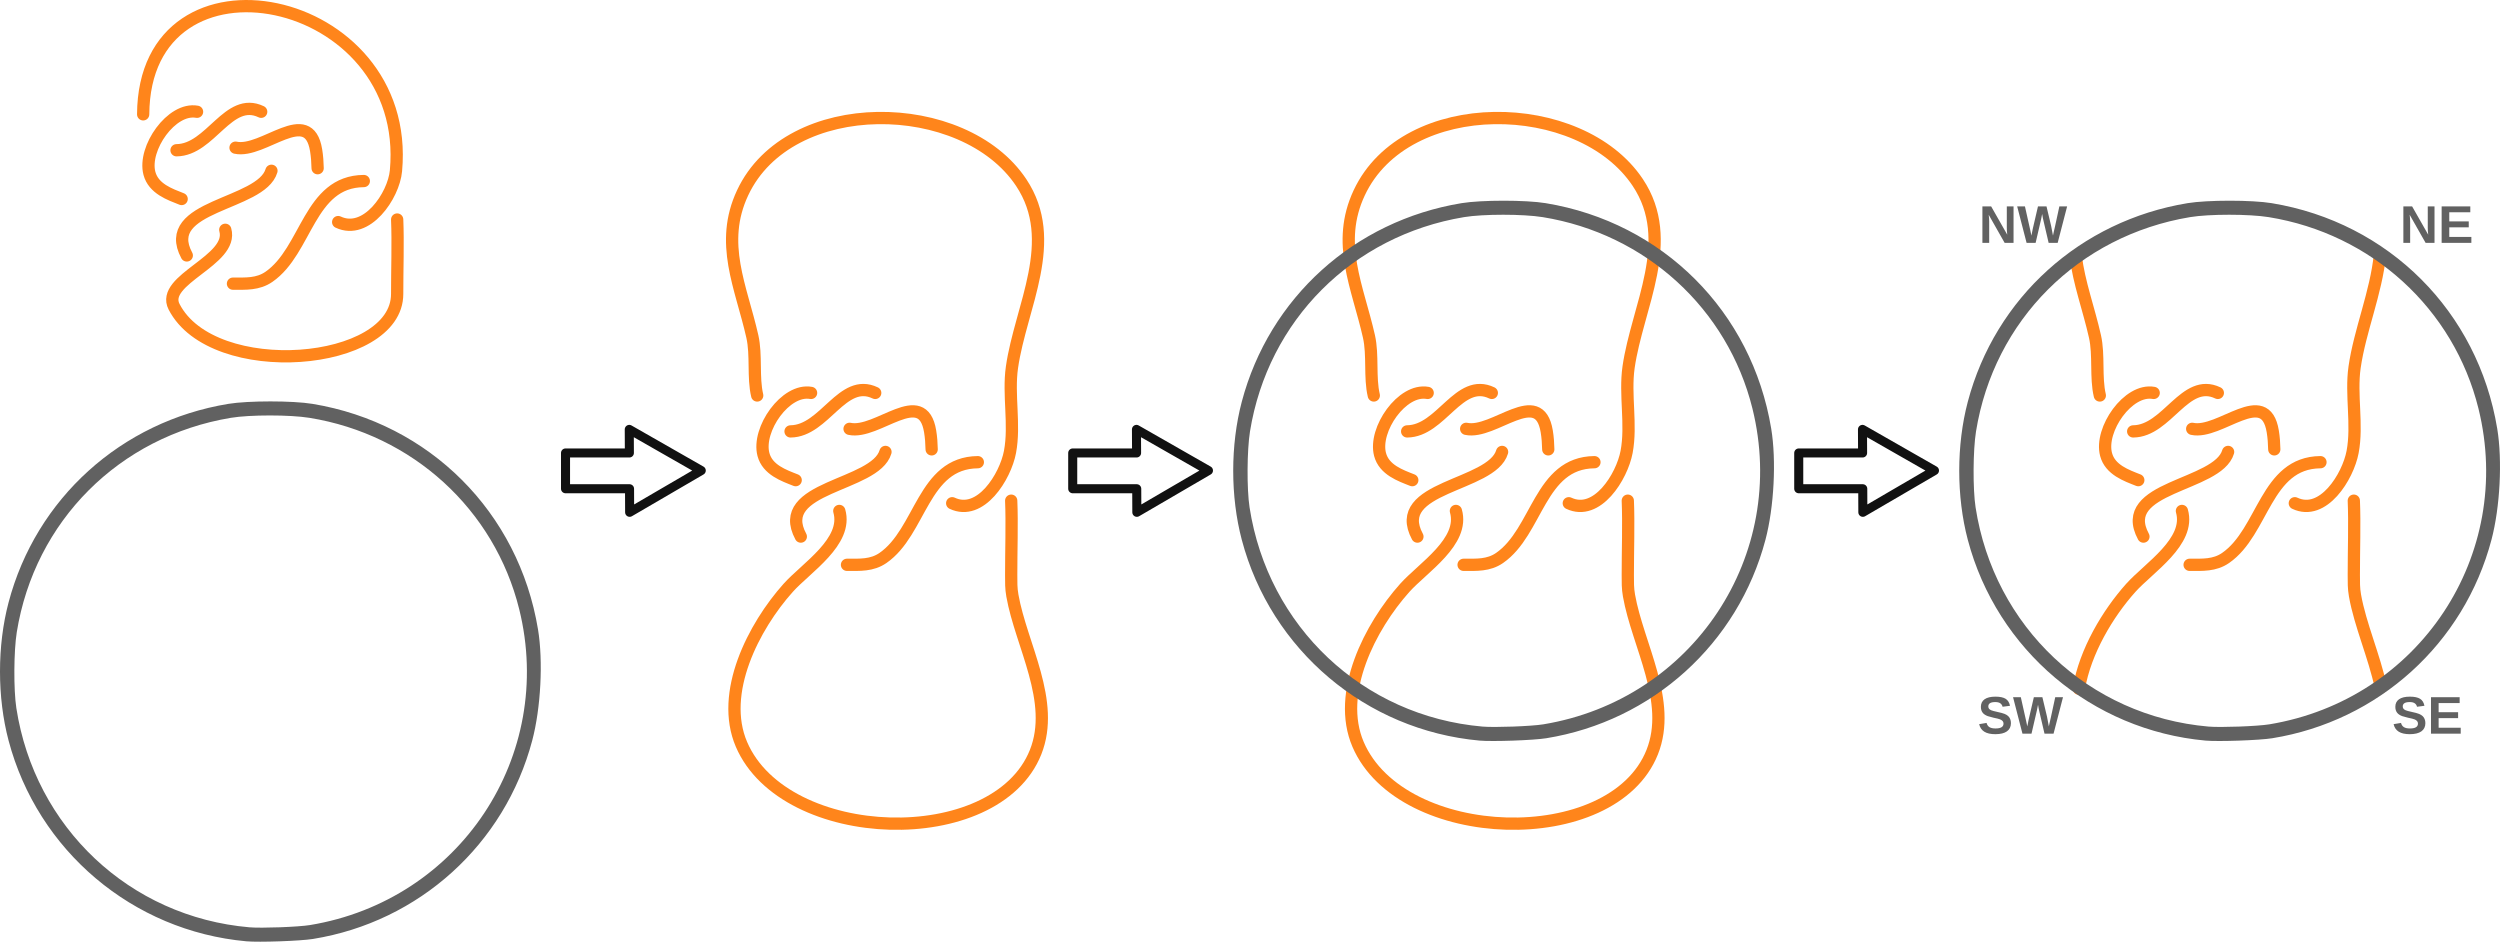
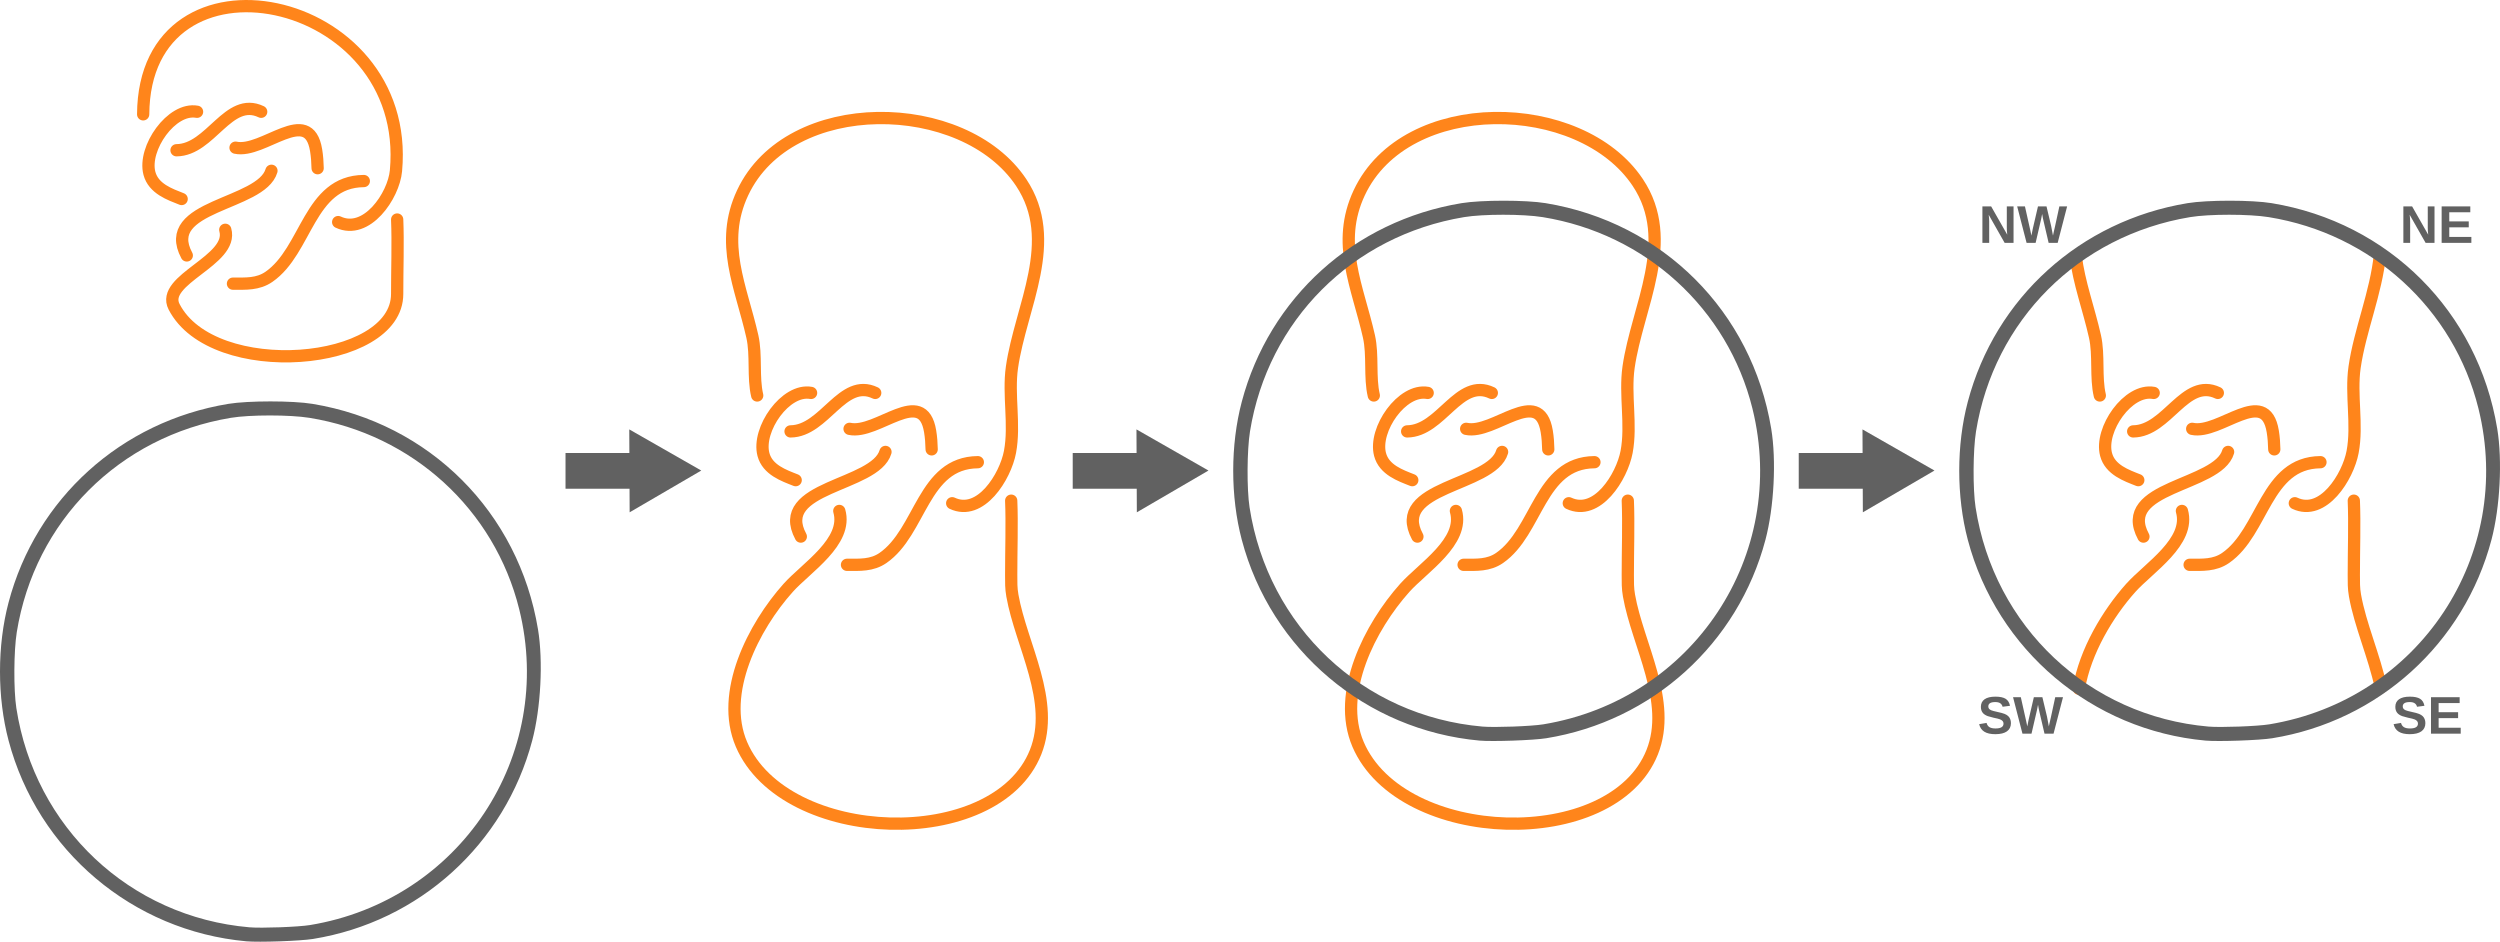
<svg xmlns="http://www.w3.org/2000/svg" xml:space="preserve" viewBox="0 0 880.467 331.658" version="1.1" id="svg7">
  <defs id="defs7" />
  <path d="M242.499 198.16c-1.508-6.333-.226-14.219-1.706-20.783-3.952-17.529-11.764-32.788-3.424-50.6 16.386-34.995 77.867-34.012 98.104-3.615 13.698 20.575-.2 43.724-3.248 65.058-1.387 9.705 1.122 20.19-.694 29.818-1.646 8.723-10.367 22.79-20.36 18.072m-56.926-25.3c12.03-.11 18.23-19.098 29.819-13.554m-28.011 30.722c-4.136-1.63-9.915-3.607-11.352-9.04-2.32-8.775 7.781-23.33 16.773-21.682m13.554 12.65c9.759 2.115 25.693-15.487 28.38.902.347 2.113.49 4.186.534 6.327m-16.264.903c-3.647 12.243-39.426 11.984-29.818 29.818m16.264 9.94c4.514 0 8.775.276 12.65-2.397 13.454-9.281 14.048-33.571 33.433-33.747m11.747 13.554c.343 8-.014 17.92 0 26.204.004 2.524-.05 4.58.419 7.229 3.082 17.445 15.284 37.238 8.183 55.118-13.981 35.208-88.316 32.845-103.588-2.71-7.8-18.161 4.28-41.528 16.42-55.115 6.384-7.146 21.128-16.283 18.025-27.111M26.247 99.142c.358-62.087 94.847-43.19 89.033 19.879-.815 8.84-10.368 22.79-20.36 18.071m-56.926-25.3c12.03-.109 18.23-19.097 29.818-13.554M39.801 128.96c-4.136-1.63-9.914-3.606-11.351-9.04-2.321-8.774 7.78-23.33 16.773-21.682m13.553 12.65c9.76 2.116 25.694-15.487 28.38.903.347 2.112.49 4.186.535 6.326m-16.265.904C67.78 131.264 32 131.005 41.608 148.839m16.265 9.94c4.513-.001 8.775.275 12.65-2.398 13.453-9.28 14.048-33.57 33.432-33.746m11.747 13.554c.344 7.999-.013 17.92 0 26.204.04 25.62-64.959 30.988-78.566 4.521-4.962-9.651 21.129-16.283 18.026-27.111" class="stroke-orange fill-orange" style="fill:none;stroke:#ff851b;stroke-width:4.32;stroke-linecap:round;stroke-dasharray:none" transform="translate(24.175 -58.876)" id="path1" />
  <path d="M62.588 390.39c-40.02-3.625-73.496-31.903-83.753-70.746-4.014-15.198-4.014-33.368 0-48.566 9.679-36.655 39.637-63.734 77.403-69.966 6.992-1.153 22.642-1.153 29.634 0 41.256 6.808 72.624 38.176 79.432 79.432 1.85 11.211.997 27.643-2.028 39.1-9.657 36.57-39.812 63.872-77.228 69.92-4.454.721-18.982 1.232-23.46.827m22.402-5.72c52.755-8.695 86.476-59.58 73.701-111.213-8.705-35.185-37.597-61.553-73.878-67.426-6.898-1.116-21.006-1.117-27.693-.002-39.312 6.559-69.068 36.349-75.385 75.472-1.068 6.615-1.147 20.3-.155 26.737 6.488 42.08 39.945 73.561 82.067 77.22 4.23.367 17.253-.113 21.343-.787z" class="stroke-blue fill-blue" style="display:inline;mix-blend-mode:normal;fill:#616161;fill-opacity:1;stroke:none;stroke-width:.353;stroke-opacity:1" transform="translate(24.175 -58.876)" id="path2" />
  <path d="M459.66 198.16c-1.508-6.333-.226-14.219-1.706-20.783-3.952-17.529-11.764-32.788-3.424-50.6 16.386-34.995 77.867-34.012 98.104-3.615 13.698 20.575-.2 43.724-3.248 65.058-1.387 9.705 1.123 20.19-.694 29.818-1.646 8.723-10.367 22.79-20.36 18.072m-56.926-25.3c12.03-.11 18.23-19.098 29.819-13.554m-28.011 30.722c-4.136-1.63-9.915-3.607-11.352-9.04-2.32-8.775 7.781-23.33 16.773-21.682m13.554 12.65c9.759 2.115 25.693-15.487 28.38.902.347 2.113.49 4.186.535 6.327m-16.265.903c-3.647 12.243-39.426 11.984-29.818 29.818m16.264 9.94c4.514 0 8.775.276 12.65-2.397 13.454-9.281 14.048-33.571 33.433-33.747m11.747 13.554c.343 8-.014 17.92 0 26.204.004 2.524-.05 4.58.419 7.229 3.082 17.445 15.284 37.238 8.184 55.118-13.982 35.208-88.317 32.845-103.59-2.71-7.8-18.161 4.28-41.528 16.42-55.115 6.385-7.146 21.13-16.283 18.027-27.111" class="stroke-orange fill-orange" style="fill:none;stroke:#ff851b;stroke-width:4.32;stroke-linecap:round;stroke-dasharray:none" transform="translate(24.175 -58.876)" id="path3" />
  <path d="M496.91 319.705c-40.02-3.626-73.496-31.903-83.753-70.747-4.014-15.198-4.014-33.368 0-48.566 9.679-36.655 39.637-63.734 77.404-69.965 6.991-1.154 22.641-1.154 29.633 0 41.257 6.807 72.624 38.175 79.432 79.432 1.85 11.21.997 27.642-2.028 39.1-9.657 36.57-39.812 63.871-77.228 69.92-4.454.72-18.982 1.232-23.46.826m22.402-5.72c52.755-8.696 86.477-59.58 73.701-111.214-8.705-35.184-37.597-61.553-73.877-67.425-6.9-1.117-21.007-1.118-27.694-.002-39.312 6.558-69.068 36.348-75.385 75.471-1.068 6.615-1.147 20.3-.155 26.737 6.488 42.08 39.946 73.561 82.067 77.22 4.23.367 17.253-.113 21.343-.787z" class="stroke-blue fill-blue" style="display:inline;mix-blend-mode:normal;fill:#616161;fill-opacity:1;stroke:none;stroke-width:.353;stroke-opacity:1" transform="translate(24.175 -58.876)" id="path4" />
  <path d="M715.354 198.16c-1.508-6.333-.227-14.219-1.706-20.783-2.223-9.861-5.668-19.004-6.772-28.287m107.12-.443c-1.306 13.21-7.08 26.72-8.916 39.573-1.387 9.705 1.122 20.19-.694 29.818-1.646 8.723-10.367 22.79-20.36 18.072m-56.926-25.3c12.03-.11 18.23-19.098 29.818-13.554m-28.01 30.722c-4.136-1.63-9.915-3.607-11.352-9.04-2.321-8.775 7.781-23.33 16.773-21.682m13.554 12.65c9.758 2.115 25.693-15.487 28.38.902.347 2.113.49 4.186.534 6.327m-16.264.903c-3.647 12.243-39.427 11.984-29.818 29.818m16.264 9.94c4.514 0 8.775.276 12.65-2.397 13.454-9.281 14.048-33.571 33.433-33.747m11.746 13.554c.344 8-.013 17.92 0 26.204.004 2.524-.049 4.58.42 7.229 1.81 10.251 6.771 21.314 9.113 32.322m-106.379.46c2.236-13.218 10.245-26.496 18.28-35.49 6.385-7.145 21.129-16.282 18.026-27.11" class="stroke-orange fill-orange" style="fill:none;stroke:#ff851b;stroke-width:4.32;stroke-linecap:round;stroke-dasharray:none" transform="translate(24.175 -58.876)" id="path5" />
  <path d="M752.604 319.705c-40.02-3.626-73.496-31.903-83.754-70.747-4.013-15.198-4.013-33.368 0-48.566 9.68-36.655 39.638-63.734 77.404-69.965 6.992-1.154 22.642-1.154 29.634 0 41.256 6.807 72.624 38.175 79.432 79.432 1.85 11.21.997 27.642-2.028 39.1-9.658 36.57-39.812 63.871-77.228 69.92-4.454.72-18.982 1.232-23.46.826m22.402-5.72c52.755-8.696 86.476-59.58 73.701-111.214-8.705-35.184-37.597-61.553-73.878-67.425-6.898-1.117-21.006-1.118-27.693-.002-39.312 6.558-69.068 36.348-75.385 75.471-1.068 6.615-1.148 20.3-.155 26.737 6.488 42.08 39.945 73.561 82.067 77.22 4.23.367 17.253-.113 21.343-.787z" class="stroke-blue fill-blue" style="display:inline;mix-blend-mode:normal;fill:#616161;fill-opacity:1;stroke:none;stroke-width:.353;stroke-opacity:1" transform="translate(24.175 -58.876)" id="path6" />
-   <path d="m197.446 210.105.036 8.3h-22.487v12.6h22.545l.036 8.3 25.223-14.712zM631.768 210.105l.037 8.3h-22.488v12.6h22.545l.036 8.3 25.223-14.712zM376.074 210.105l.037 8.3h-22.488v12.6h22.545l.037 8.3 25.223-14.712z" class="stroke-foreground fill-foreground" style="fill:none;fill-opacity:1;stroke:#111;stroke-width:3.187;stroke-linecap:round;stroke-linejoin:round;stroke-miterlimit:4.1;stroke-dasharray:none;stroke-opacity:1" transform="translate(24.175 -58.876)" id="path7" />
+   <path d="m197.446 210.105.036 8.3h-22.487v12.6h22.545l.036 8.3 25.223-14.712zM631.768 210.105l.037 8.3h-22.488v12.6h22.545l.036 8.3 25.223-14.712zM376.074 210.105l.037 8.3h-22.488v12.6h22.545l.037 8.3 25.223-14.712z" class="stroke-foreground fill-foreground" style="fill:#616161;fill-opacity:1;stroke:none;stroke-width:3.187;stroke-linecap:round;stroke-linejoin:round;stroke-miterlimit:4.1;stroke-dasharray:none;stroke-opacity:1" transform="translate(24.175 -58.876)" id="path7" />
  <text x="696.927" y="85.528" class="stroke-comment fill-comment" style="font-style:normal;font-variant:normal;font-weight:700;font-stretch:normal;font-size:18.667px;line-height:1.25;font-family:Arial;-inkscape-font-specification:'Arial Bold';fill:#616161;fill-opacity:1;stroke:none" id="text89">
    <tspan x="696.927" y="85.528" class="stroke-comment fill-comment" style="font-style:normal;font-variant:normal;font-weight:700;font-stretch:normal;font-size:18.667px;font-family:Arial;-inkscape-font-specification:'Arial Bold';fill:#616161;fill-opacity:1" id="tspan89">NW</tspan>
  </text>
  <text x="696.505" y="258.383" class="stroke-comment fill-comment" style="font-style:normal;font-variant:normal;font-weight:700;font-stretch:normal;font-size:18.667px;line-height:1.25;font-family:Arial;-inkscape-font-specification:'Arial Bold';fill:#616161;fill-opacity:1;stroke:none" id="text90">
    <tspan x="696.505" y="258.383" class="stroke-comment fill-comment" style="font-style:normal;font-variant:normal;font-weight:700;font-stretch:normal;font-size:18.667px;font-family:Arial;-inkscape-font-specification:'Arial Bold';fill:#616161;fill-opacity:1" id="tspan90">SW</tspan>
  </text>
  <text x="842.463" y="258.383" class="stroke-comment fill-comment" style="font-style:normal;font-variant:normal;font-weight:700;font-stretch:normal;font-size:18.667px;line-height:1.25;font-family:Arial;-inkscape-font-specification:'Arial Bold';fill:#616161;fill-opacity:1;stroke:none" id="text91">
    <tspan x="842.463" y="258.383" class="stroke-comment fill-comment" style="font-style:normal;font-variant:normal;font-weight:700;font-stretch:normal;font-size:18.667px;font-family:Arial;-inkscape-font-specification:'Arial Bold';fill:#616161;fill-opacity:1" id="tspan91">SE</tspan>
  </text>
  <text x="845.183" y="85.528" class="stroke-comment fill-comment" style="font-style:normal;font-variant:normal;font-weight:700;font-stretch:normal;font-size:18.667px;line-height:1.25;font-family:Arial;-inkscape-font-specification:'Arial Bold';fill:#616161;fill-opacity:1;stroke:none" id="text92">
    <tspan x="845.183" y="85.528" class="stroke-comment fill-comment" style="font-style:normal;font-variant:normal;font-weight:700;font-stretch:normal;font-size:18.667px;font-family:Arial;-inkscape-font-specification:'Arial Bold';fill:#616161;fill-opacity:1" id="tspan92">NE</tspan>
  </text>
</svg>
